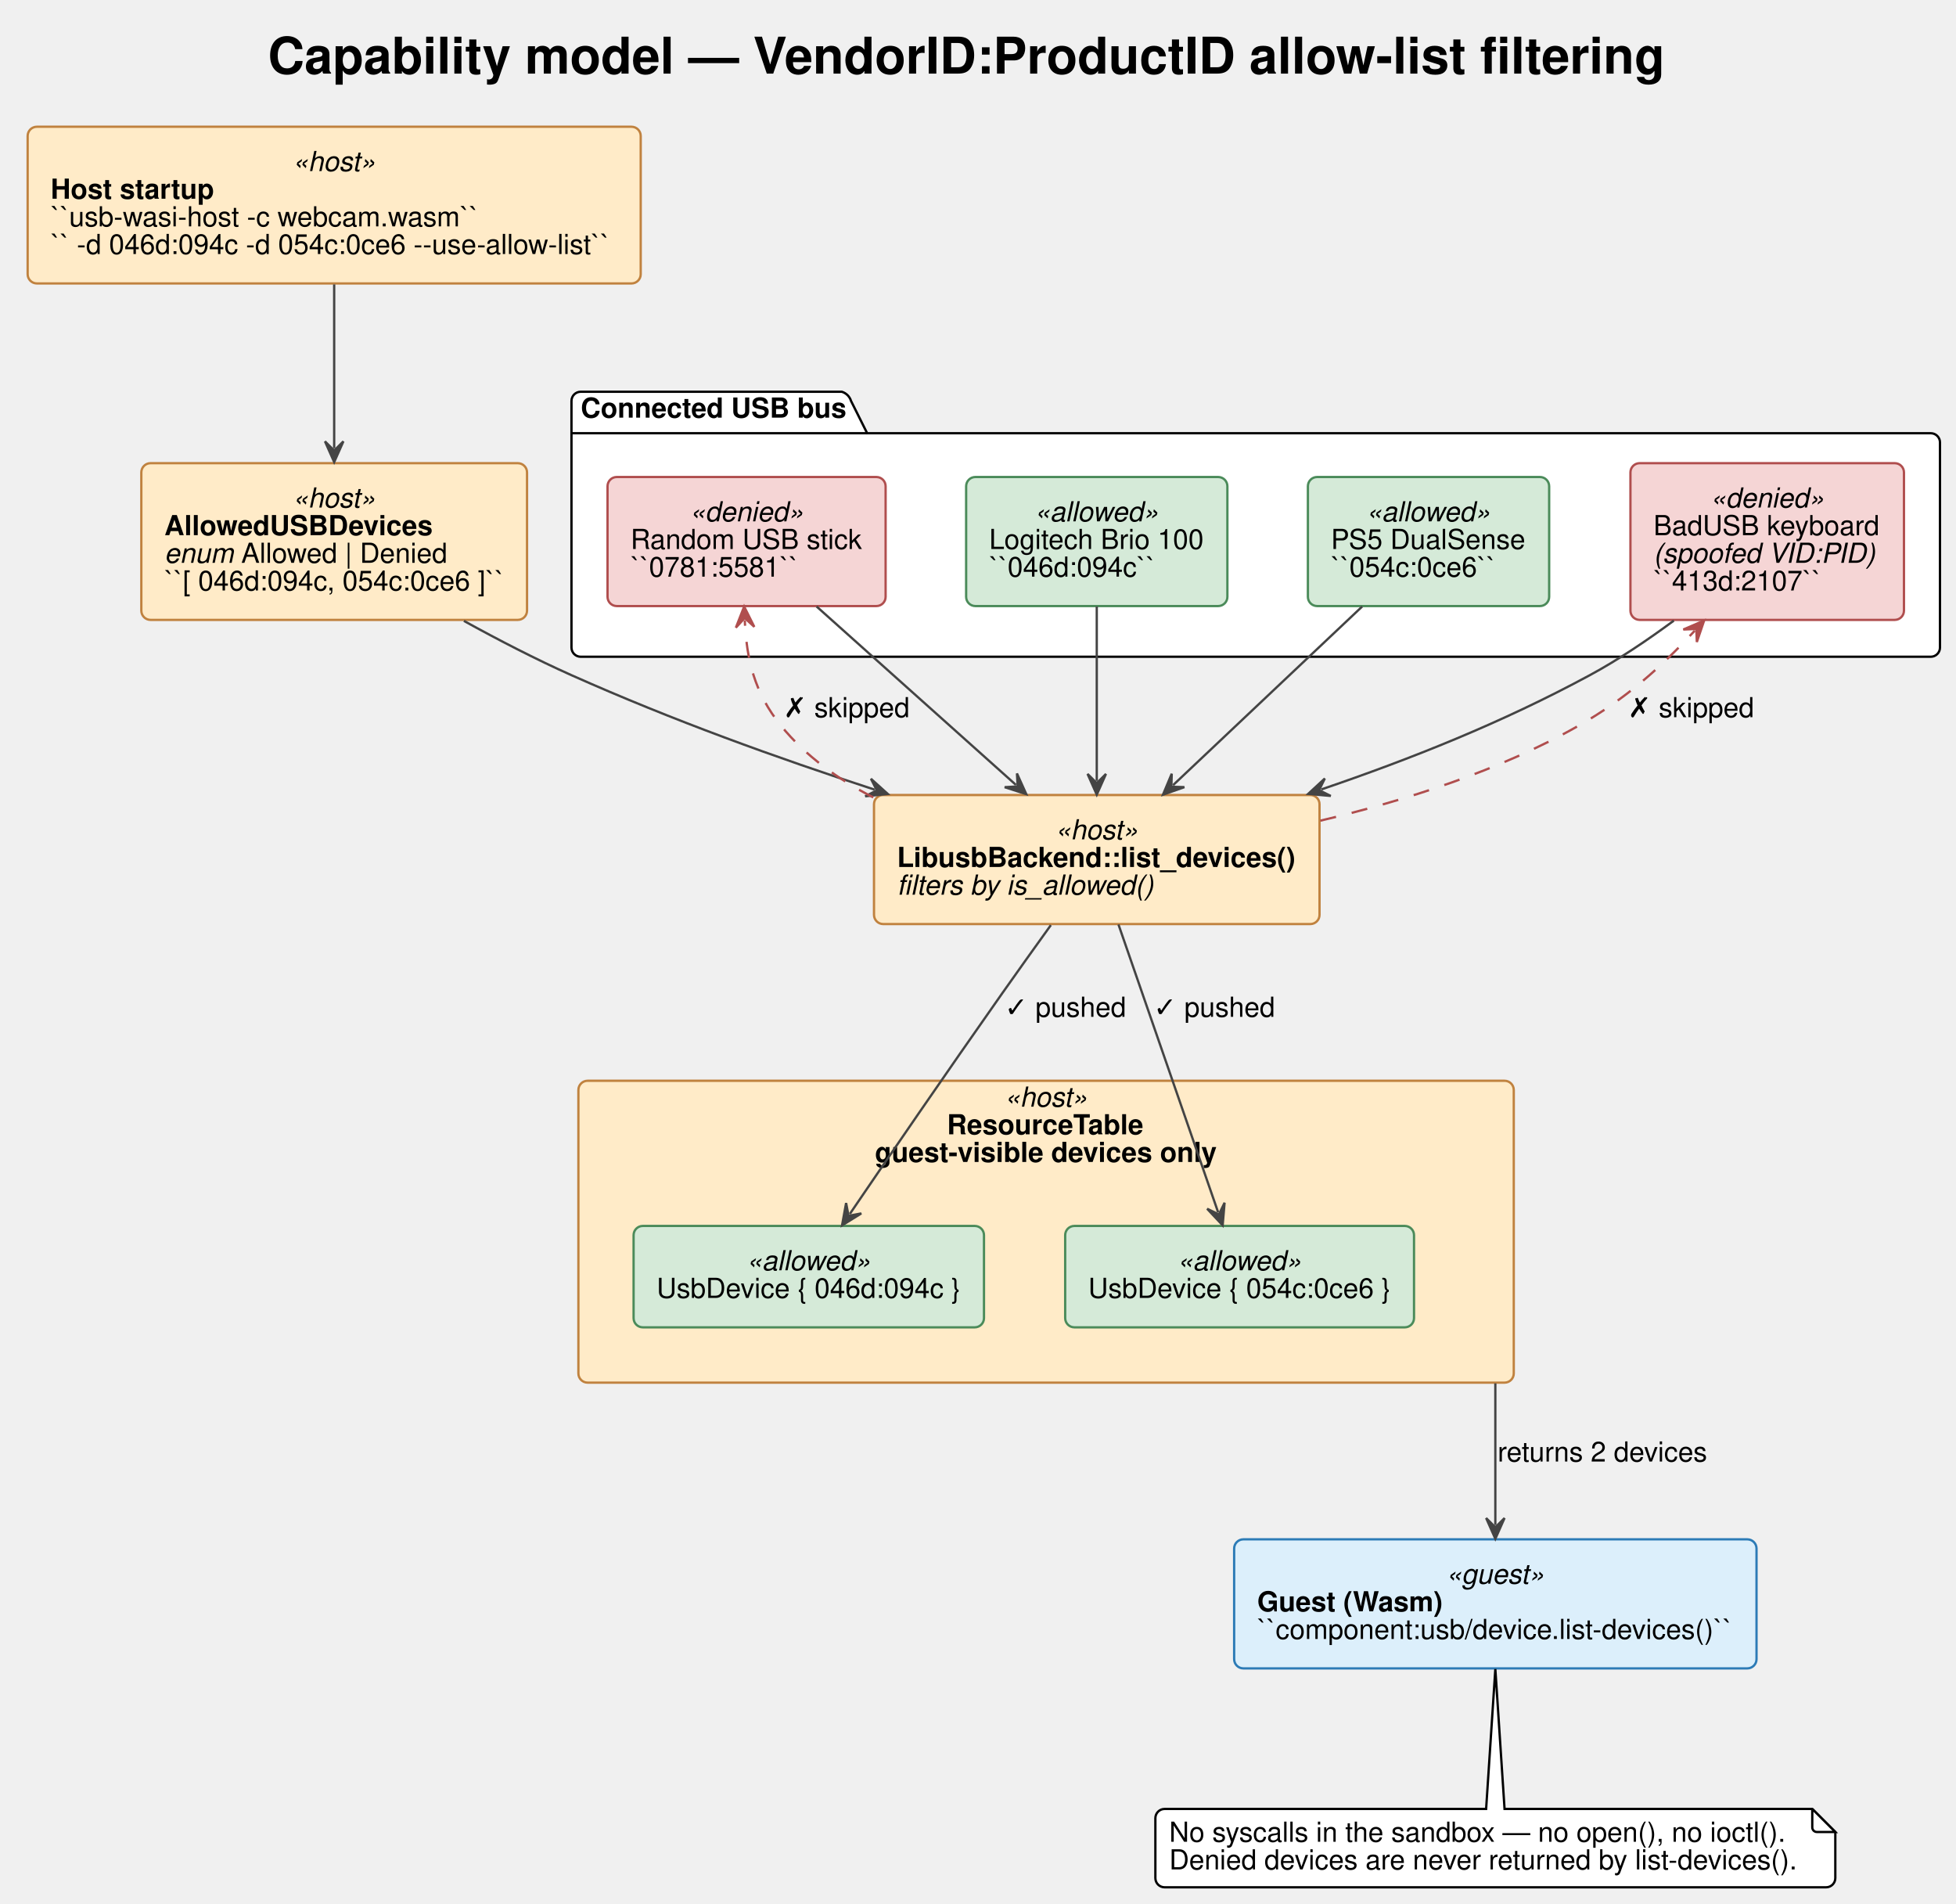
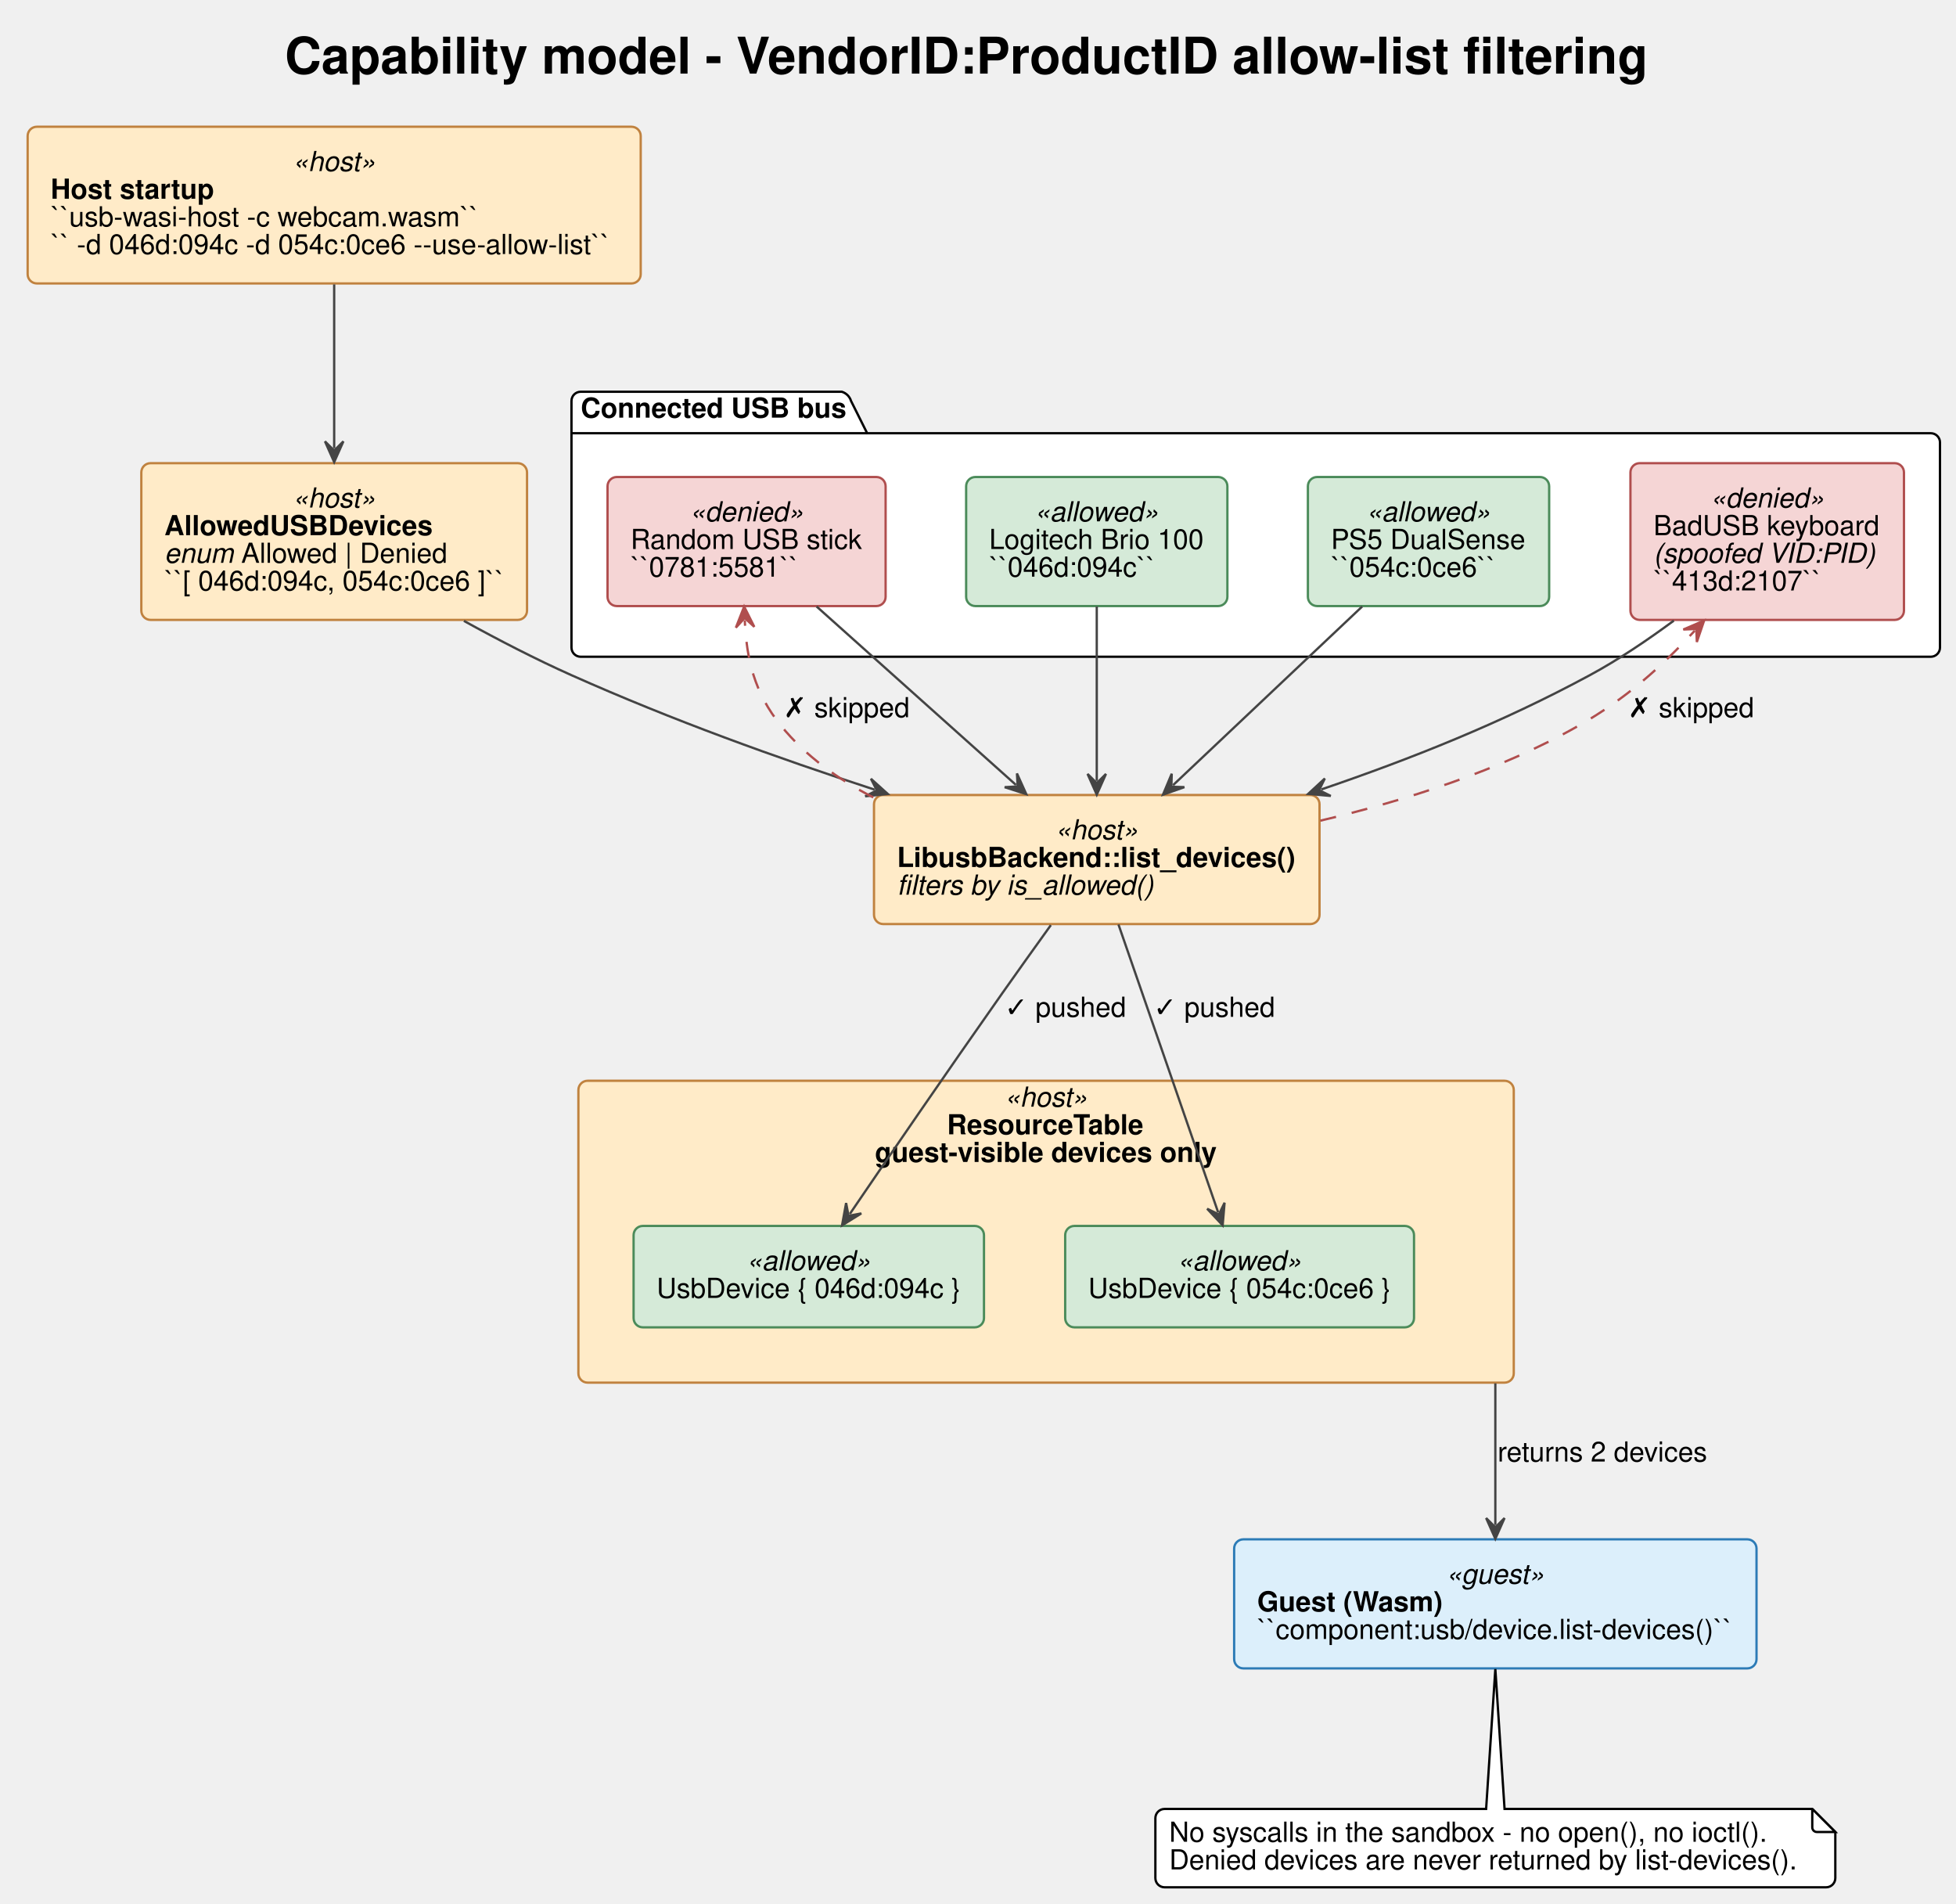
<svg xmlns="http://www.w3.org/2000/svg" contentStyleType="text/css" data-diagram-type="DESCRIPTION" height="826px" preserveAspectRatio="none" style="width:849px;height:826px;background:#FFFFFF;" version="1.1" viewBox="0 0 849 826" width="849px" zoomAndPan="magnify">
  <defs />
  <g>
    <g class="title" data-source-line="8">
-       <text fill="#000000" font-family="'Helvetica'" font-size="22" font-weight="bold" lengthAdjust="spacing" textLength="607.492" x="116.279" y="31.94">Capability model — VendorID:ProductID allow-list filtering</text>
+       <text fill="#000000" font-family="'Helvetica'" font-size="22" font-weight="bold" lengthAdjust="spacing" textLength="592.818" x="123.616" y="31.94">Capability model - VendorID:ProductID allow-list filtering</text>
    </g>
    <g class="cluster" data-entity="Connected USB bus" data-source-line="27" data-uid="ent0005" id="cluster_Connected USB bus">
      <path d="M252.05,170 L365.392,170 A6,6 0 0 1 369.392,174 L376.392,188 L838.05,188 A4,4 0 0 1 842.05,192 L842.05,281 A4,4 0 0 1 838.05,285 L252.05,285 A4,4 0 0 1 248.05,281 L248.05,174 A4,4 0 0 1 252.05,170" fill="#FFFFFF" style="stroke:#000000;stroke-width:1;" />
      <line style="stroke:#000000;stroke-width:1;" x1="248.05" x2="376.392" y1="188" y2="188" />
      <text fill="#000000" font-family="'Helvetica'" font-size="12" font-weight="bold" lengthAdjust="spacing" textLength="115.342" x="252.05" y="181.24">Connected USB bus</text>
    </g>
    <g class="cluster" data-entity="rt" data-source-line="42" data-uid="ent0016" id="cluster_rt">
      <rect fill="#FFEBC8" height="131" rx="4" ry="4" style="stroke:#C0823F;stroke-width:1;" width="406" x="251.05" y="469" />
      <text fill="#000000" font-family="'Helvetica'" font-size="12" font-style="italic" lengthAdjust="spacing" textLength="36.029" x="436.035" y="480.24">«host»</text>
      <text fill="#000000" font-family="'Helvetica'" font-size="12" font-weight="bold" lengthAdjust="spacing" textLength="86.033" x="411.033" y="492.24">ResourceTable</text>
      <text fill="#000000" font-family="'Helvetica'" font-size="12" font-weight="bold" lengthAdjust="spacing" textLength="148.723" x="379.689" y="504.24">guest-visible devices only</text>
    </g>
    <g class="entity" data-entity="dev1" data-source-line="28" data-uid="ent0006" id="entity_dev1">
      <rect fill="#D5EAD8" height="56" rx="4" ry="4" style="stroke:#4B8B5A;stroke-width:1;" width="113.398" x="419.35" y="207" />
      <text fill="#000000" font-family="'Helvetica'" font-size="12" font-style="italic" lengthAdjust="spacing" textLength="54.041" x="449.029" y="226.24">«allowed»</text>
      <text fill="#000000" font-family="'Helvetica'" font-size="12" lengthAdjust="spacing" textLength="93.398" x="429.35" y="238.24">Logitech Brio 100</text>
      <text fill="#000000" font-family="'Helvetica'" font-size="12" lengthAdjust="spacing" textLength="72.035" x="429.35" y="250.24">``046d:094c``</text>
    </g>
    <g class="entity" data-entity="dev2" data-source-line="29" data-uid="ent0007" id="entity_dev2">
      <rect fill="#D5EAD8" height="56" rx="4" ry="4" style="stroke:#4B8B5A;stroke-width:1;" width="104.721" x="567.69" y="207" />
      <text fill="#000000" font-family="'Helvetica'" font-size="12" font-style="italic" lengthAdjust="spacing" textLength="54.041" x="593.03" y="226.24">«allowed»</text>
      <text fill="#000000" font-family="'Helvetica'" font-size="12" lengthAdjust="spacing" textLength="84.721" x="577.69" y="238.24">PS5 DualSense</text>
      <text fill="#000000" font-family="'Helvetica'" font-size="12" lengthAdjust="spacing" textLength="71.361" x="577.69" y="250.24">``054c:0ce6``</text>
    </g>
    <g class="entity" data-entity="dev3" data-source-line="30" data-uid="ent0008" id="entity_dev3">
      <rect fill="#F5D5D5" height="56" rx="4" ry="4" style="stroke:#B04E4E;stroke-width:1;" width="120.699" x="263.7" y="207" />
      <text fill="#000000" font-family="'Helvetica'" font-size="12" font-style="italic" lengthAdjust="spacing" textLength="49.383" x="299.358" y="226.24">«denied»</text>
      <text fill="#000000" font-family="'Helvetica'" font-size="12" lengthAdjust="spacing" textLength="100.699" x="273.7" y="238.24">Random USB stick</text>
      <text fill="#000000" font-family="'Helvetica'" font-size="12" lengthAdjust="spacing" textLength="72.709" x="273.7" y="250.24">``0781:5581``</text>
    </g>
    <g class="entity" data-entity="dev4" data-source-line="31" data-uid="ent0009" id="entity_dev4">
      <rect fill="#F5D5D5" height="68" rx="4" ry="4" style="stroke:#B04E4E;stroke-width:1;" width="118.725" x="707.69" y="201" />
      <text fill="#000000" font-family="'Helvetica'" font-size="12" font-style="italic" lengthAdjust="spacing" textLength="49.383" x="742.361" y="220.24">«denied»</text>
      <text fill="#000000" font-family="'Helvetica'" font-size="12" lengthAdjust="spacing" textLength="98.725" x="717.69" y="232.24">BadUSB keyboard</text>
      <text fill="#000000" font-family="'Helvetica'" font-size="12" font-style="italic" lengthAdjust="spacing" textLength="97.371" x="717.69" y="244.24">(spoofed VID:PID)</text>
      <text fill="#000000" font-family="'Helvetica'" font-size="12" lengthAdjust="spacing" textLength="72.709" x="717.69" y="256.24">``413d:2107``</text>
    </g>
    <g class="entity" data-entity="r1" data-source-line="43" data-uid="ent0017" id="entity_r1">
      <rect fill="#D5EAD8" height="44" rx="4" ry="4" style="stroke:#4B8B5A;stroke-width:1;" width="152.088" x="275.01" y="532" />
      <text fill="#000000" font-family="'Helvetica'" font-size="12" font-style="italic" lengthAdjust="spacing" textLength="54.041" x="324.033" y="551.24">«allowed»</text>
      <text fill="#000000" font-family="'Helvetica'" font-size="12" lengthAdjust="spacing" textLength="132.088" x="285.01" y="563.24">UsbDevice { 046d:094c }</text>
    </g>
    <g class="entity" data-entity="r2" data-source-line="44" data-uid="ent0018" id="entity_r2">
      <rect fill="#D5EAD8" height="44" rx="4" ry="4" style="stroke:#4B8B5A;stroke-width:1;" width="151.414" x="462.34" y="532" />
      <text fill="#000000" font-family="'Helvetica'" font-size="12" font-style="italic" lengthAdjust="spacing" textLength="54.041" x="511.026" y="551.24">«allowed»</text>
      <text fill="#000000" font-family="'Helvetica'" font-size="12" lengthAdjust="spacing" textLength="131.414" x="472.34" y="563.24">UsbDevice { 054c:0ce6 }</text>
    </g>
    <g class="entity" data-entity="cli" data-source-line="21" data-uid="ent0002" id="entity_cli">
      <rect fill="#FFEBC8" height="68" rx="4" ry="4" style="stroke:#C0823F;stroke-width:1;" width="266.1" x="12" y="55" />
      <text fill="#000000" font-family="'Helvetica'" font-size="12" font-style="italic" lengthAdjust="spacing" textLength="36.029" x="127.035" y="74.24">«host»</text>
      <text fill="#000000" font-family="'Helvetica'" font-size="12" font-weight="bold" lengthAdjust="spacing" textLength="70.67" x="22" y="86.24">Host startup</text>
      <text fill="#000000" font-family="'Helvetica'" font-size="12" lengthAdjust="spacing" textLength="186.029" x="22" y="98.24">``usb-wasi-host -c webcam.wasm``</text>
      <text fill="#000000" font-family="'Helvetica'" font-size="12" lengthAdjust="spacing" textLength="246.1" x="22" y="110.24">``  -d 046d:094c -d 054c:0ce6 --use-allow-list``</text>
    </g>
    <g class="entity" data-entity="allow" data-source-line="23" data-uid="ent0003" id="entity_allow">
      <rect fill="#FFEBC8" height="68" rx="4" ry="4" style="stroke:#C0823F;stroke-width:1;" width="167.416" x="61.34" y="201" />
      <text fill="#000000" font-family="'Helvetica'" font-size="12" font-style="italic" lengthAdjust="spacing" textLength="36.029" x="127.033" y="220.24">«host»</text>
      <text fill="#000000" font-family="'Helvetica'" font-size="12" font-weight="bold" lengthAdjust="spacing" textLength="116.707" x="71.34" y="232.24">AllowedUSBDevices</text>
      <text fill="#000000" font-family="'Helvetica'" font-size="12" font-style="italic" lengthAdjust="spacing" textLength="30.018" x="71.34" y="244.24">enum</text>
      <text fill="#000000" font-family="'Helvetica'" font-size="12" lengthAdjust="spacing" textLength="89.836" x="104.692" y="244.24">Allowed | Denied</text>
      <text fill="#000000" font-family="'Helvetica'" font-size="12" lengthAdjust="spacing" textLength="147.416" x="71.34" y="256.24">``[ 046d:094c, 054c:0ce6 ]``</text>
    </g>
    <g class="entity" data-entity="filter" data-source-line="34" data-uid="ent0010" id="entity_filter">
      <rect fill="#FFEBC8" height="56" rx="4" ry="4" style="stroke:#C0823F;stroke-width:1;" width="193.379" x="379.36" y="345" />
      <text fill="#000000" font-family="'Helvetica'" font-size="12" font-style="italic" lengthAdjust="spacing" textLength="36.029" x="458.035" y="364.24">«host»</text>
      <text fill="#000000" font-family="'Helvetica'" font-size="12" font-weight="bold" lengthAdjust="spacing" textLength="173.379" x="389.36" y="376.24">LibusbBackend::list_devices()</text>
      <text fill="#000000" font-family="'Helvetica'" font-size="12" font-style="italic" lengthAdjust="spacing" textLength="112.037" x="389.36" y="388.24">filters by is_allowed()</text>
    </g>
    <g class="entity" data-entity="guest" data-source-line="52" data-uid="ent0023" id="entity_guest">
      <rect fill="#DCEFFB" height="56" rx="4" ry="4" style="stroke:#2C7BB6;stroke-width:1;" width="226.736" x="535.68" y="668" />
      <text fill="#000000" font-family="'Helvetica'" font-size="12" font-style="italic" lengthAdjust="spacing" textLength="42.703" x="627.697" y="687.24">«guest»</text>
      <text fill="#000000" font-family="'Helvetica'" font-size="12" font-weight="bold" lengthAdjust="spacing" textLength="80.678" x="545.68" y="699.24">Guest (Wasm)</text>
      <text fill="#000000" font-family="'Helvetica'" font-size="12" lengthAdjust="spacing" textLength="206.736" x="545.68" y="711.24">``component:usb/device.list-devices()``</text>
    </g>
    <g class="entity" data-entity="GMN25" data-source-line="57" data-uid="ent0026" id="entity_GMN25">
      <path d="M501.49,789 L501.49,815 A4,4 0 0 0 505.49,819 L792.615,819 A4,4 0 0 0 796.615,815 L796.615,795 L786.615,785 L653.05,785 L649.05,724.32 L645.05,785 L505.49,785 A4,4 0 0 0 501.49,789" fill="#FFFFFF" style="stroke:#000000;stroke-width:1;" />
      <path d="M786.615,785 L786.615,793 A2,2 0 0 0 788.615,795 L796.615,795 L786.615,785" fill="#FFFFFF" style="stroke:#000000;stroke-width:1;" />
-       <text fill="#000000" font-family="'Helvetica'" font-size="12" lengthAdjust="spacing" textLength="268.125" x="507.49" y="799.24">No syscalls in the sandbox — no open(), no ioctl().</text>
+       <text fill="#000000" font-family="'Helvetica'" font-size="12" lengthAdjust="spacing" textLength="260.121" x="507.49" y="799.24">No syscalls in the sandbox - no open(), no ioctl().</text>
      <text fill="#000000" font-family="'Helvetica'" font-size="12" lengthAdjust="spacing" textLength="274.125" x="507.49" y="811.24">Denied devices are never returned by list-devices().</text>
    </g>
    <g class="link" data-entity-1="cli" data-entity-2="allow" data-source-line="25" data-uid="lnk4" id="link_cli_allow">
      <path d="M145.05,123.4 C145.05,146.58 145.05,171.34 145.05,194.53" fill="none" id="cli-to-allow" style="stroke:#444444;stroke-width:1;" />
      <polygon fill="#444444" points="145.05,200.53,149.05,191.53,145.05,195.53,141.05,191.53,145.05,200.53" style="stroke:#444444;stroke-width:1;" />
    </g>
    <g class="link" data-entity-1="allow" data-entity-2="filter" data-source-line="36" data-uid="lnk11" id="link_allow_filter">
      <path d="M201.36,269.44 C216.28,277.67 232.56,286.09 248.05,293 C292.24,312.71 337.266,328.848 379.636,342.678" fill="none" id="allow-to-filter" style="stroke:#444444;stroke-width:1;" />
      <polygon fill="#444444" points="385.34,344.54,378.025,337.945,380.587,342.988,375.543,345.55,385.34,344.54" style="stroke:#444444;stroke-width:1;" />
    </g>
    <g class="link" data-entity-1="dev1" data-entity-2="filter" data-source-line="37" data-uid="lnk12" id="link_dev1_filter">
      <path d="M476.05,263.19 C476.05,286.91 476.05,315.15 476.05,338.85" fill="none" id="dev1-to-filter" style="stroke:#444444;stroke-width:1;" />
      <polygon fill="#444444" points="476.05,344.85,480.05,335.85,476.05,339.85,472.05,335.85,476.05,344.85" style="stroke:#444444;stroke-width:1;" />
    </g>
    <g class="link" data-entity-1="dev2" data-entity-2="filter" data-source-line="38" data-uid="lnk13" id="link_dev2_filter">
      <path d="M591.26,263.19 C566.14,286.91 534.253,317.031 509.153,340.731" fill="none" id="dev2-to-filter" style="stroke:#444444;stroke-width:1;" />
      <polygon fill="#444444" points="504.79,344.85,514.08,341.579,508.425,341.417,508.588,335.763,504.79,344.85" style="stroke:#444444;stroke-width:1;" />
    </g>
    <g class="link" data-entity-1="dev3" data-entity-2="filter" data-source-line="39" data-uid="lnk14" id="link_dev3_filter">
      <path d="M354.44,263.19 C380.87,286.84 414.488,316.919 440.978,340.619" fill="none" id="dev3-to-filter" style="stroke:#444444;stroke-width:1;" />
      <polygon fill="#444444" points="445.45,344.62,441.41,335.638,441.724,341.286,436.075,341.6,445.45,344.62" style="stroke:#444444;stroke-width:1;" />
    </g>
    <g class="link" data-entity-1="filter" data-entity-2="dev3" data-source-line="49" data-uid="lnk21" id="link_filter_dev3">
      <path d="M379.04,346.04 C363.85,338.23 349.69,328.1 339.05,315 C327.34,300.59 324.02,285.824 323.27,269.194" fill="none" id="filter-to-dev3" style="stroke:#B04E4E;stroke-width:1;stroke-dasharray:7,7;" />
      <polygon fill="#B04E4E" points="323,263.2,319.409,272.371,323.225,268.195,327.401,272.011,323,263.2" style="stroke:#B04E4E;stroke-width:1;" />
      <text fill="#000000" font-family="'Helvetica'" font-size="12" lengthAdjust="spacing" textLength="51.545" x="340.05" y="311.24">✗ skipped</text>
    </g>
    <g class="link" data-entity-1="dev4" data-entity-2="filter" data-source-line="40" data-uid="lnk15" id="link_dev4_filter">
      <path d="M726.53,269.32 C715.15,277.74 702.49,286.28 690.05,293 C651.64,313.76 612.299,329.354 573.489,342.584" fill="none" id="dev4-to-filter" style="stroke:#444444;stroke-width:1;" />
      <polygon fill="#444444" points="567.81,344.52,577.619,345.402,572.543,342.907,575.038,337.83,567.81,344.52" style="stroke:#444444;stroke-width:1;" />
    </g>
    <g class="link" data-entity-1="filter" data-entity-2="dev4" data-source-line="50" data-uid="lnk22" id="link_filter_dev4">
      <path d="M573.1,356.13 C609.77,347.47 650.87,334.41 685.05,315 C705.68,303.29 720.908,289.597 735.608,273.687" fill="none" id="filter-to-dev4" style="stroke:#B04E4E;stroke-width:1;stroke-dasharray:7,7;" />
      <polygon fill="#B04E4E" points="739.68,269.28,730.634,273.176,736.287,272.952,736.51,278.605,739.68,269.28" style="stroke:#B04E4E;stroke-width:1;" />
      <text fill="#000000" font-family="'Helvetica'" font-size="12" lengthAdjust="spacing" textLength="51.545" x="706.58" y="311.24">✗ skipped</text>
    </g>
    <g class="link" data-entity-1="filter" data-entity-2="r1" data-source-line="47" data-uid="lnk19" id="link_filter_r1">
      <path d="M456.12,401.46 C449.39,410.81 441.86,421.33 435.05,431 C410.33,466.12 385.498,502.381 368.868,526.791" fill="none" id="filter-to-r1" style="stroke:#444444;stroke-width:1;" />
      <polygon fill="#444444" points="365.49,531.75,373.863,526.564,368.305,527.618,367.252,522.06,365.49,531.75" style="stroke:#444444;stroke-width:1;" />
      <text fill="#000000" font-family="'Helvetica'" font-size="12" lengthAdjust="spacing" textLength="51.873" x="436.05" y="441.24">✓ pushed</text>
    </g>
    <g class="link" data-entity-1="filter" data-entity-2="r2" data-source-line="48" data-uid="lnk20" id="link_filter_r2">
      <path d="M485.47,401.19 C497.86,436.98 517.446,493.511 528.726,526.071" fill="none" id="filter-to-r2" style="stroke:#444444;stroke-width:1;" />
      <polygon fill="#444444" points="530.69,531.74,531.524,521.927,529.053,527.015,523.964,524.545,530.69,531.74" style="stroke:#444444;stroke-width:1;" />
      <text fill="#000000" font-family="'Helvetica'" font-size="12" lengthAdjust="spacing" textLength="51.873" x="500.67" y="441.24">✓ pushed</text>
    </g>
    <g class="link" data-entity-1="rt" data-entity-2="guest" data-source-line="54" data-uid="lnk24" id="link_rt_guest">
      <path d="M649.05,600.325 C649.05,600.506 649.05,600.687 649.05,600.868 C649.05,601.231 649.05,601.595 649.05,601.959 C649.05,603.418 649.05,604.892 649.05,606.378 C649.05,609.349 649.05,612.369 649.05,615.413 C649.05,621.502 649.05,627.69 649.05,633.787 C649.05,645.981 649.05,651.812 649.05,661.77" fill="none" id="rt-to-guest" style="stroke:#444444;stroke-width:1;" />
      <polygon fill="#444444" points="649.05,667.77,653.05,658.77,649.05,662.77,645.05,658.77,649.05,667.77" style="stroke:#444444;stroke-width:1;" />
      <text fill="#000000" font-family="'Helvetica'" font-size="12" lengthAdjust="spacing" textLength="91.377" x="650.05" y="634.24">returns 2 devices</text>
    </g>
  </g>
</svg>
